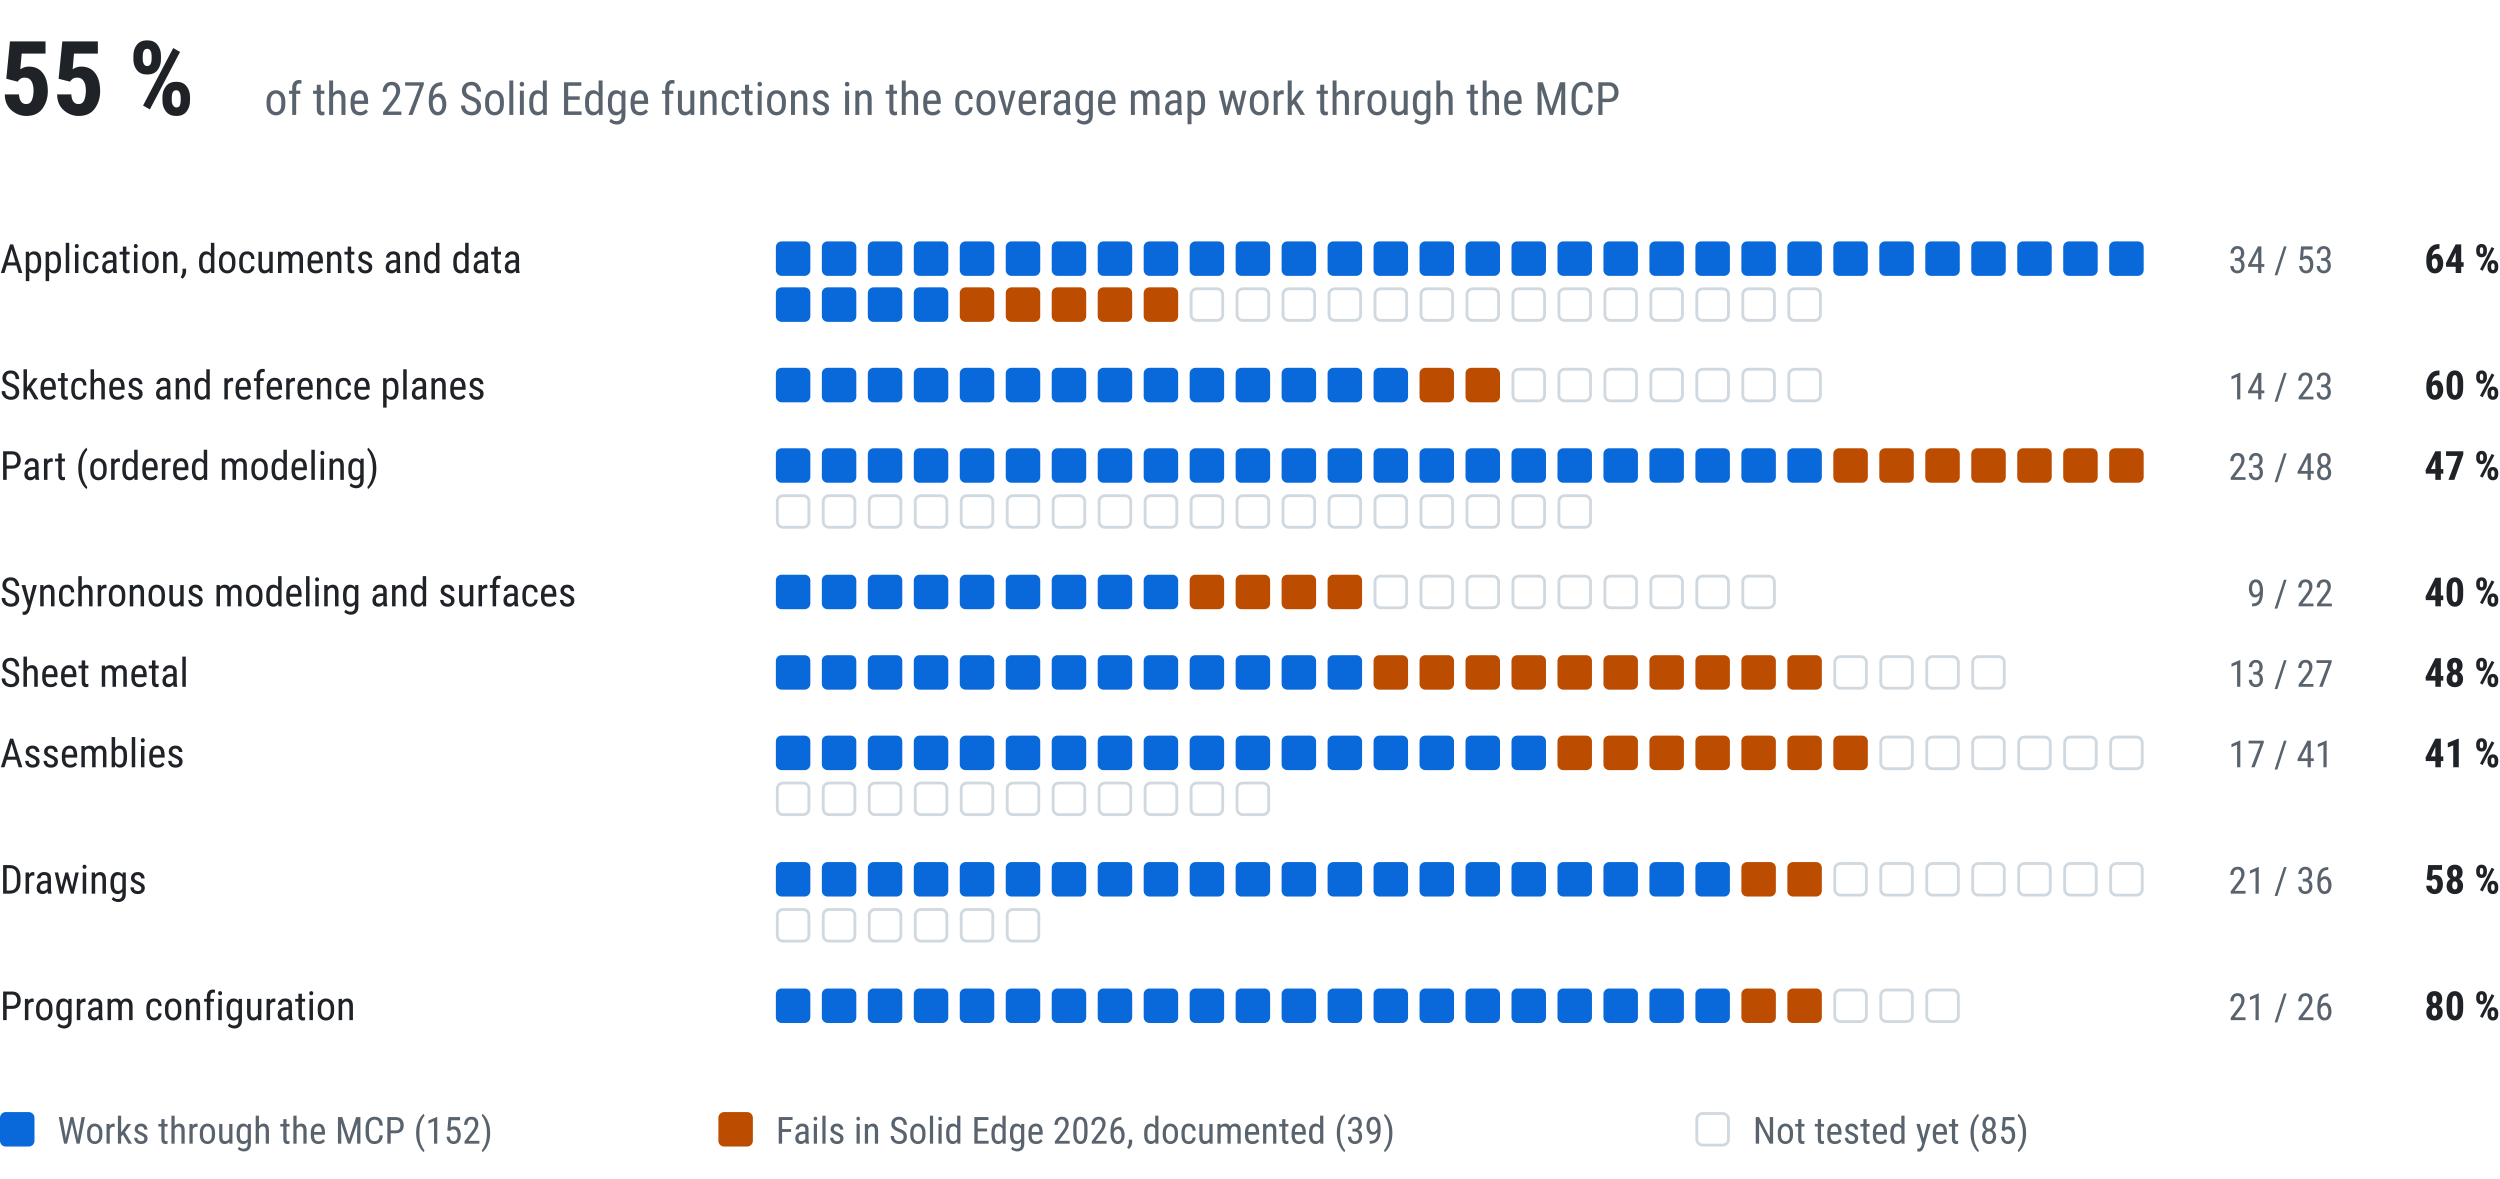
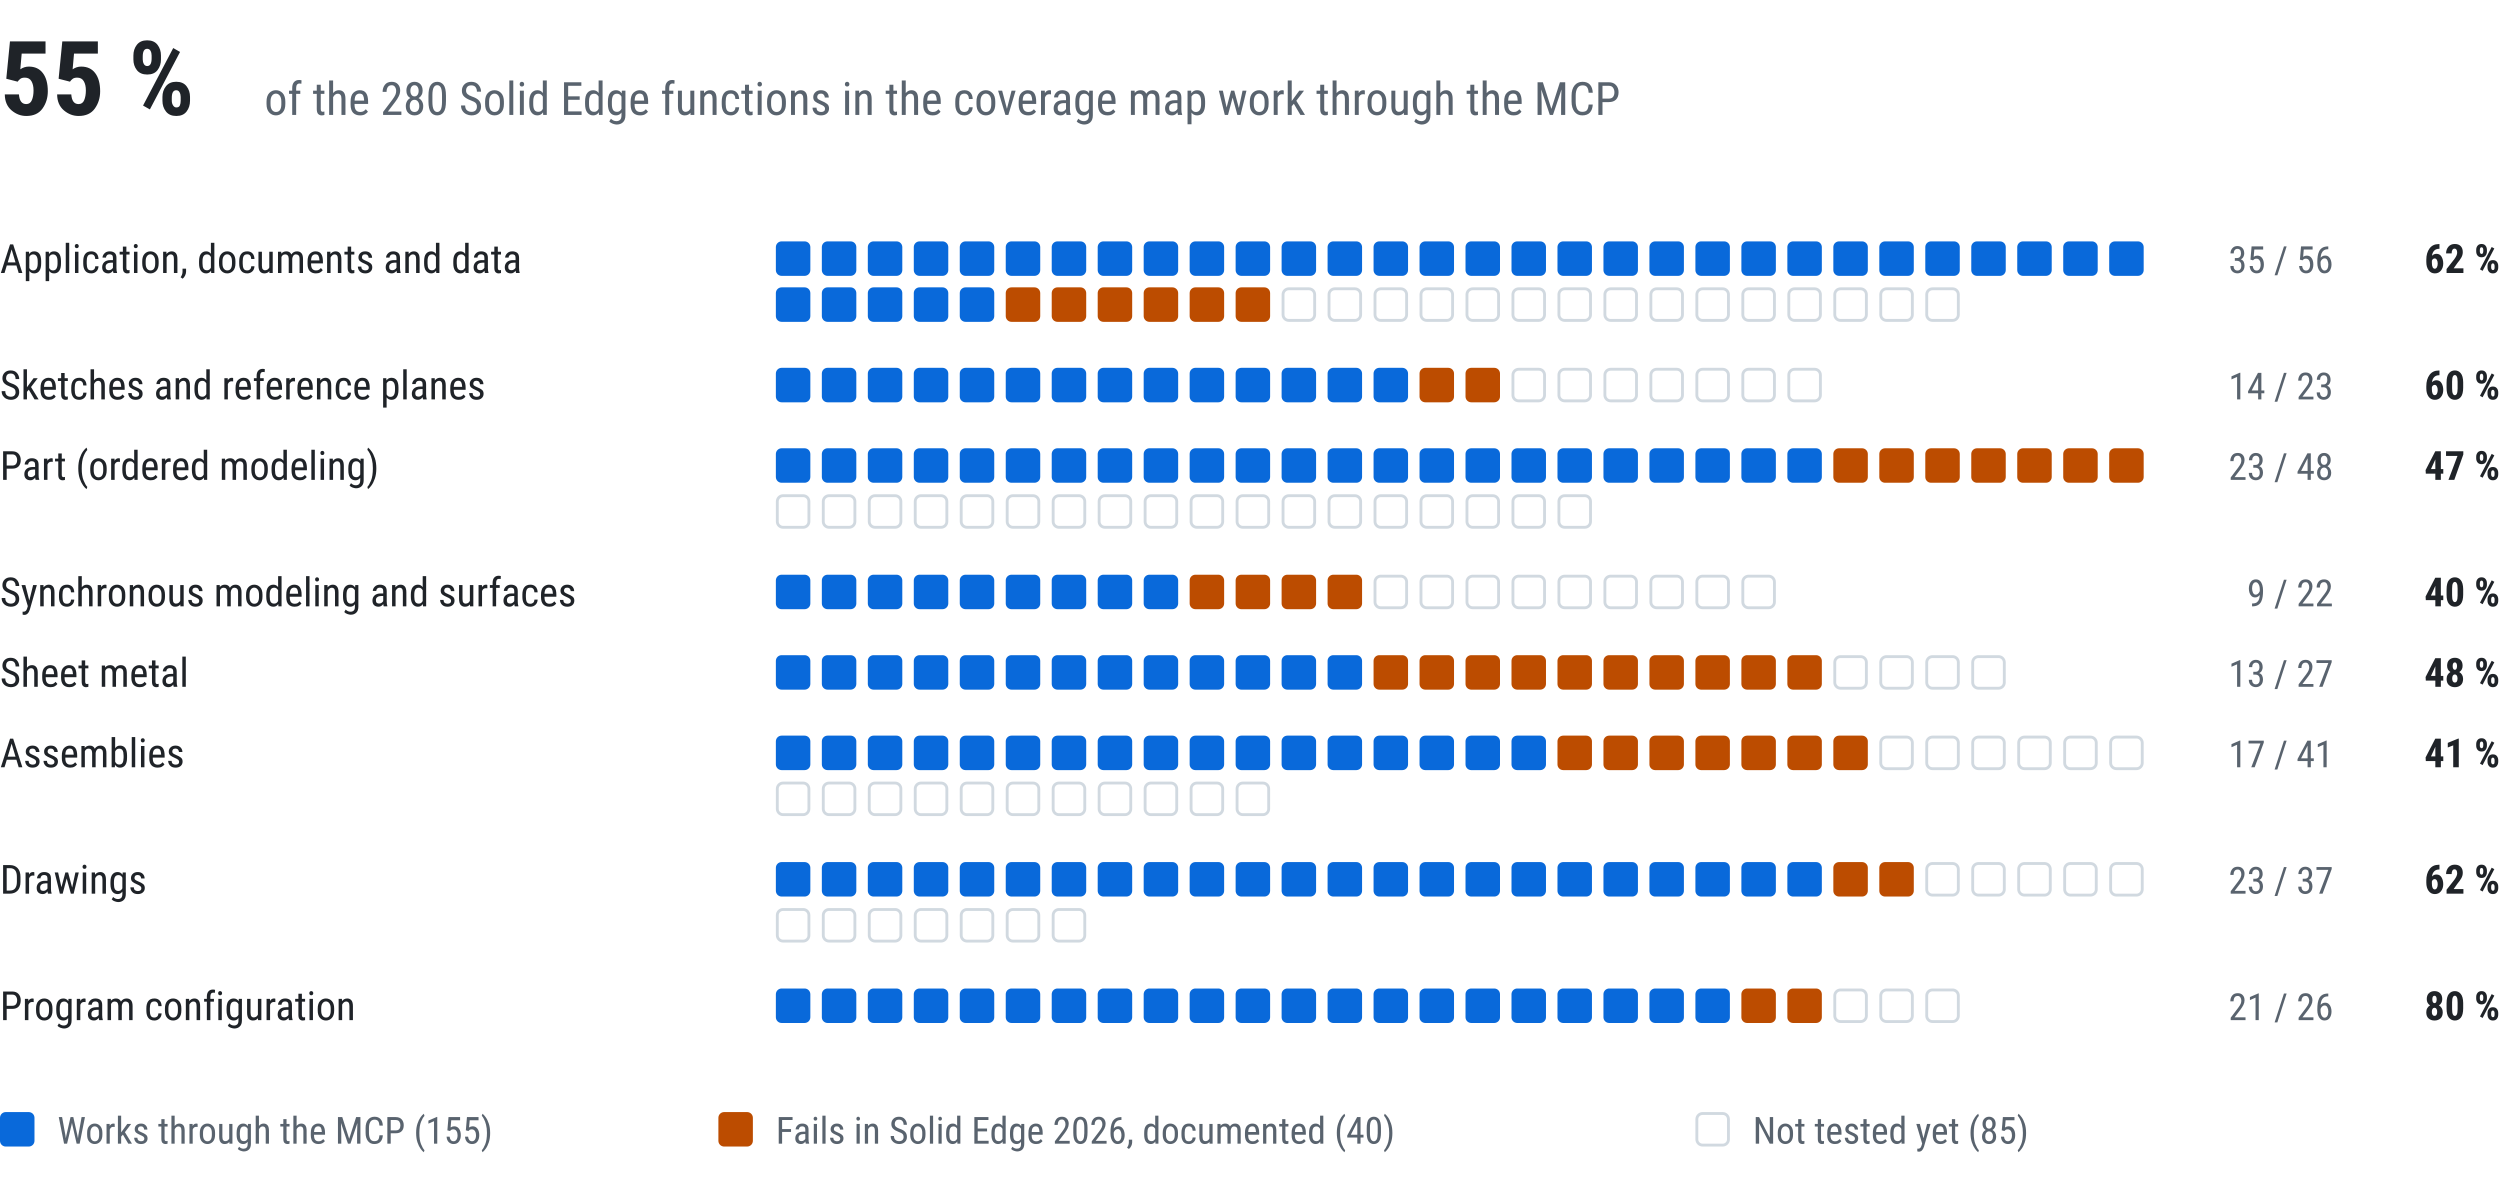
<svg xmlns="http://www.w3.org/2000/svg" width="870" height="410" viewBox="0 0 870 410" role="img" aria-labelledby="title desc">
  <g font-family="Bahnschrift, 'DIN Alternate', 'DIN 1451', D-DIN, Barlow, 'Roboto Condensed', 'Arial Narrow', sans-serif">
    <text x="0" y="40" font-size="36" font-weight="600" fill="#1f2328">55 %</text>
-     <text x="92" y="40" font-size="16" fill="#59636e">of the 276 Solid Edge functions in the coverage map work through the MCP</text>
+     <text x="92" y="40" font-size="16" fill="#59636e">of the 280 Solid Edge functions in the coverage map work through the MCP</text>
    <text x="0" y="95" font-size="14" fill="#1f2328">Application, documents and data</text>
    <rect x="270" y="84" width="12" height="12" rx="2" fill="#0969da" />
    <rect x="286" y="84" width="12" height="12" rx="2" fill="#0969da" />
    <rect x="302" y="84" width="12" height="12" rx="2" fill="#0969da" />
    <rect x="318" y="84" width="12" height="12" rx="2" fill="#0969da" />
    <rect x="334" y="84" width="12" height="12" rx="2" fill="#0969da" />
    <rect x="350" y="84" width="12" height="12" rx="2" fill="#0969da" />
    <rect x="366" y="84" width="12" height="12" rx="2" fill="#0969da" />
    <rect x="382" y="84" width="12" height="12" rx="2" fill="#0969da" />
    <rect x="398" y="84" width="12" height="12" rx="2" fill="#0969da" />
    <rect x="414" y="84" width="12" height="12" rx="2" fill="#0969da" />
    <rect x="430" y="84" width="12" height="12" rx="2" fill="#0969da" />
    <rect x="446" y="84" width="12" height="12" rx="2" fill="#0969da" />
    <rect x="462" y="84" width="12" height="12" rx="2" fill="#0969da" />
    <rect x="478" y="84" width="12" height="12" rx="2" fill="#0969da" />
    <rect x="494" y="84" width="12" height="12" rx="2" fill="#0969da" />
    <rect x="510" y="84" width="12" height="12" rx="2" fill="#0969da" />
    <rect x="526" y="84" width="12" height="12" rx="2" fill="#0969da" />
    <rect x="542" y="84" width="12" height="12" rx="2" fill="#0969da" />
    <rect x="558" y="84" width="12" height="12" rx="2" fill="#0969da" />
    <rect x="574" y="84" width="12" height="12" rx="2" fill="#0969da" />
    <rect x="590" y="84" width="12" height="12" rx="2" fill="#0969da" />
    <rect x="606" y="84" width="12" height="12" rx="2" fill="#0969da" />
    <rect x="622" y="84" width="12" height="12" rx="2" fill="#0969da" />
    <rect x="638" y="84" width="12" height="12" rx="2" fill="#0969da" />
    <rect x="654" y="84" width="12" height="12" rx="2" fill="#0969da" />
    <rect x="670" y="84" width="12" height="12" rx="2" fill="#0969da" />
    <rect x="686" y="84" width="12" height="12" rx="2" fill="#0969da" />
    <rect x="702" y="84" width="12" height="12" rx="2" fill="#0969da" />
    <rect x="718" y="84" width="12" height="12" rx="2" fill="#0969da" />
    <rect x="734" y="84" width="12" height="12" rx="2" fill="#0969da" />
    <rect x="270" y="100" width="12" height="12" rx="2" fill="#0969da" />
    <rect x="286" y="100" width="12" height="12" rx="2" fill="#0969da" />
    <rect x="302" y="100" width="12" height="12" rx="2" fill="#0969da" />
    <rect x="318" y="100" width="12" height="12" rx="2" fill="#0969da" />
-     <rect x="334" y="100" width="12" height="12" rx="2" fill="#bc4c00" />
+     <rect x="334" y="100" width="12" height="12" rx="2" fill="#0969da" />
    <rect x="350" y="100" width="12" height="12" rx="2" fill="#bc4c00" />
    <rect x="366" y="100" width="12" height="12" rx="2" fill="#bc4c00" />
    <rect x="382" y="100" width="12" height="12" rx="2" fill="#bc4c00" />
    <rect x="398" y="100" width="12" height="12" rx="2" fill="#bc4c00" />
-     <rect x="414.5" y="100.5" width="11" height="11" rx="2" fill="none" stroke="#d1d9e0" />
-     <rect x="430.5" y="100.5" width="11" height="11" rx="2" fill="none" stroke="#d1d9e0" />
+     <rect x="414" y="100" width="12" height="12" rx="2" fill="#bc4c00" />
+     <rect x="430" y="100" width="12" height="12" rx="2" fill="#bc4c00" />
    <rect x="446.5" y="100.5" width="11" height="11" rx="2" fill="none" stroke="#d1d9e0" />
    <rect x="462.5" y="100.5" width="11" height="11" rx="2" fill="none" stroke="#d1d9e0" />
    <rect x="478.5" y="100.5" width="11" height="11" rx="2" fill="none" stroke="#d1d9e0" />
    <rect x="494.5" y="100.5" width="11" height="11" rx="2" fill="none" stroke="#d1d9e0" />
    <rect x="510.5" y="100.5" width="11" height="11" rx="2" fill="none" stroke="#d1d9e0" />
    <rect x="526.5" y="100.5" width="11" height="11" rx="2" fill="none" stroke="#d1d9e0" />
    <rect x="542.5" y="100.5" width="11" height="11" rx="2" fill="none" stroke="#d1d9e0" />
    <rect x="558.5" y="100.5" width="11" height="11" rx="2" fill="none" stroke="#d1d9e0" />
    <rect x="574.5" y="100.5" width="11" height="11" rx="2" fill="none" stroke="#d1d9e0" />
    <rect x="590.5" y="100.5" width="11" height="11" rx="2" fill="none" stroke="#d1d9e0" />
    <rect x="606.5" y="100.5" width="11" height="11" rx="2" fill="none" stroke="#d1d9e0" />
    <rect x="622.5" y="100.5" width="11" height="11" rx="2" fill="none" stroke="#d1d9e0" />
-     <text x="812" y="95" font-size="13" text-anchor="end" fill="#59636e">34 / 53</text>
-     <text x="870" y="95" font-size="14" font-weight="600" text-anchor="end" fill="#1f2328">64 %</text>
+     <rect x="638.5" y="100.5" width="11" height="11" rx="2" fill="none" stroke="#d1d9e0" />
+     <rect x="654.5" y="100.5" width="11" height="11" rx="2" fill="none" stroke="#d1d9e0" />
+     <rect x="670.5" y="100.5" width="11" height="11" rx="2" fill="none" stroke="#d1d9e0" />
+     <text x="812" y="95" font-size="13" text-anchor="end" fill="#59636e">35 / 56</text>
+     <text x="870" y="95" font-size="14" font-weight="600" text-anchor="end" fill="#1f2328">62 %</text>
    <text x="0" y="139" font-size="14" fill="#1f2328">Sketches and reference planes</text>
    <rect x="270" y="128" width="12" height="12" rx="2" fill="#0969da" />
    <rect x="286" y="128" width="12" height="12" rx="2" fill="#0969da" />
    <rect x="302" y="128" width="12" height="12" rx="2" fill="#0969da" />
    <rect x="318" y="128" width="12" height="12" rx="2" fill="#0969da" />
    <rect x="334" y="128" width="12" height="12" rx="2" fill="#0969da" />
    <rect x="350" y="128" width="12" height="12" rx="2" fill="#0969da" />
    <rect x="366" y="128" width="12" height="12" rx="2" fill="#0969da" />
    <rect x="382" y="128" width="12" height="12" rx="2" fill="#0969da" />
    <rect x="398" y="128" width="12" height="12" rx="2" fill="#0969da" />
    <rect x="414" y="128" width="12" height="12" rx="2" fill="#0969da" />
    <rect x="430" y="128" width="12" height="12" rx="2" fill="#0969da" />
    <rect x="446" y="128" width="12" height="12" rx="2" fill="#0969da" />
    <rect x="462" y="128" width="12" height="12" rx="2" fill="#0969da" />
    <rect x="478" y="128" width="12" height="12" rx="2" fill="#0969da" />
    <rect x="494" y="128" width="12" height="12" rx="2" fill="#bc4c00" />
    <rect x="510" y="128" width="12" height="12" rx="2" fill="#bc4c00" />
    <rect x="526.5" y="128.5" width="11" height="11" rx="2" fill="none" stroke="#d1d9e0" />
    <rect x="542.5" y="128.5" width="11" height="11" rx="2" fill="none" stroke="#d1d9e0" />
    <rect x="558.5" y="128.5" width="11" height="11" rx="2" fill="none" stroke="#d1d9e0" />
    <rect x="574.5" y="128.5" width="11" height="11" rx="2" fill="none" stroke="#d1d9e0" />
    <rect x="590.5" y="128.5" width="11" height="11" rx="2" fill="none" stroke="#d1d9e0" />
    <rect x="606.5" y="128.5" width="11" height="11" rx="2" fill="none" stroke="#d1d9e0" />
    <rect x="622.5" y="128.5" width="11" height="11" rx="2" fill="none" stroke="#d1d9e0" />
    <text x="812" y="139" font-size="13" text-anchor="end" fill="#59636e">14 / 23</text>
    <text x="870" y="139" font-size="14" font-weight="600" text-anchor="end" fill="#1f2328">60 %</text>
    <text x="0" y="167" font-size="14" fill="#1f2328">Part (ordered modeling)</text>
    <rect x="270" y="156" width="12" height="12" rx="2" fill="#0969da" />
    <rect x="286" y="156" width="12" height="12" rx="2" fill="#0969da" />
    <rect x="302" y="156" width="12" height="12" rx="2" fill="#0969da" />
    <rect x="318" y="156" width="12" height="12" rx="2" fill="#0969da" />
    <rect x="334" y="156" width="12" height="12" rx="2" fill="#0969da" />
    <rect x="350" y="156" width="12" height="12" rx="2" fill="#0969da" />
    <rect x="366" y="156" width="12" height="12" rx="2" fill="#0969da" />
    <rect x="382" y="156" width="12" height="12" rx="2" fill="#0969da" />
    <rect x="398" y="156" width="12" height="12" rx="2" fill="#0969da" />
    <rect x="414" y="156" width="12" height="12" rx="2" fill="#0969da" />
    <rect x="430" y="156" width="12" height="12" rx="2" fill="#0969da" />
    <rect x="446" y="156" width="12" height="12" rx="2" fill="#0969da" />
    <rect x="462" y="156" width="12" height="12" rx="2" fill="#0969da" />
    <rect x="478" y="156" width="12" height="12" rx="2" fill="#0969da" />
    <rect x="494" y="156" width="12" height="12" rx="2" fill="#0969da" />
    <rect x="510" y="156" width="12" height="12" rx="2" fill="#0969da" />
    <rect x="526" y="156" width="12" height="12" rx="2" fill="#0969da" />
    <rect x="542" y="156" width="12" height="12" rx="2" fill="#0969da" />
    <rect x="558" y="156" width="12" height="12" rx="2" fill="#0969da" />
    <rect x="574" y="156" width="12" height="12" rx="2" fill="#0969da" />
    <rect x="590" y="156" width="12" height="12" rx="2" fill="#0969da" />
    <rect x="606" y="156" width="12" height="12" rx="2" fill="#0969da" />
    <rect x="622" y="156" width="12" height="12" rx="2" fill="#0969da" />
    <rect x="638" y="156" width="12" height="12" rx="2" fill="#bc4c00" />
    <rect x="654" y="156" width="12" height="12" rx="2" fill="#bc4c00" />
    <rect x="670" y="156" width="12" height="12" rx="2" fill="#bc4c00" />
    <rect x="686" y="156" width="12" height="12" rx="2" fill="#bc4c00" />
    <rect x="702" y="156" width="12" height="12" rx="2" fill="#bc4c00" />
    <rect x="718" y="156" width="12" height="12" rx="2" fill="#bc4c00" />
    <rect x="734" y="156" width="12" height="12" rx="2" fill="#bc4c00" />
    <rect x="270.5" y="172.5" width="11" height="11" rx="2" fill="none" stroke="#d1d9e0" />
    <rect x="286.5" y="172.5" width="11" height="11" rx="2" fill="none" stroke="#d1d9e0" />
    <rect x="302.5" y="172.5" width="11" height="11" rx="2" fill="none" stroke="#d1d9e0" />
    <rect x="318.5" y="172.5" width="11" height="11" rx="2" fill="none" stroke="#d1d9e0" />
    <rect x="334.5" y="172.5" width="11" height="11" rx="2" fill="none" stroke="#d1d9e0" />
    <rect x="350.5" y="172.5" width="11" height="11" rx="2" fill="none" stroke="#d1d9e0" />
    <rect x="366.5" y="172.5" width="11" height="11" rx="2" fill="none" stroke="#d1d9e0" />
    <rect x="382.5" y="172.5" width="11" height="11" rx="2" fill="none" stroke="#d1d9e0" />
    <rect x="398.5" y="172.5" width="11" height="11" rx="2" fill="none" stroke="#d1d9e0" />
    <rect x="414.5" y="172.5" width="11" height="11" rx="2" fill="none" stroke="#d1d9e0" />
    <rect x="430.5" y="172.5" width="11" height="11" rx="2" fill="none" stroke="#d1d9e0" />
    <rect x="446.5" y="172.5" width="11" height="11" rx="2" fill="none" stroke="#d1d9e0" />
    <rect x="462.5" y="172.5" width="11" height="11" rx="2" fill="none" stroke="#d1d9e0" />
    <rect x="478.5" y="172.5" width="11" height="11" rx="2" fill="none" stroke="#d1d9e0" />
    <rect x="494.5" y="172.5" width="11" height="11" rx="2" fill="none" stroke="#d1d9e0" />
    <rect x="510.5" y="172.5" width="11" height="11" rx="2" fill="none" stroke="#d1d9e0" />
    <rect x="526.5" y="172.5" width="11" height="11" rx="2" fill="none" stroke="#d1d9e0" />
    <rect x="542.5" y="172.5" width="11" height="11" rx="2" fill="none" stroke="#d1d9e0" />
    <text x="812" y="167" font-size="13" text-anchor="end" fill="#59636e">23 / 48</text>
    <text x="870" y="167" font-size="14" font-weight="600" text-anchor="end" fill="#1f2328">47 %</text>
    <text x="0" y="211" font-size="14" fill="#1f2328">Synchronous modeling and surfaces</text>
    <rect x="270" y="200" width="12" height="12" rx="2" fill="#0969da" />
    <rect x="286" y="200" width="12" height="12" rx="2" fill="#0969da" />
    <rect x="302" y="200" width="12" height="12" rx="2" fill="#0969da" />
    <rect x="318" y="200" width="12" height="12" rx="2" fill="#0969da" />
    <rect x="334" y="200" width="12" height="12" rx="2" fill="#0969da" />
    <rect x="350" y="200" width="12" height="12" rx="2" fill="#0969da" />
    <rect x="366" y="200" width="12" height="12" rx="2" fill="#0969da" />
    <rect x="382" y="200" width="12" height="12" rx="2" fill="#0969da" />
    <rect x="398" y="200" width="12" height="12" rx="2" fill="#0969da" />
    <rect x="414" y="200" width="12" height="12" rx="2" fill="#bc4c00" />
    <rect x="430" y="200" width="12" height="12" rx="2" fill="#bc4c00" />
    <rect x="446" y="200" width="12" height="12" rx="2" fill="#bc4c00" />
    <rect x="462" y="200" width="12" height="12" rx="2" fill="#bc4c00" />
    <rect x="478.5" y="200.5" width="11" height="11" rx="2" fill="none" stroke="#d1d9e0" />
    <rect x="494.5" y="200.5" width="11" height="11" rx="2" fill="none" stroke="#d1d9e0" />
    <rect x="510.5" y="200.5" width="11" height="11" rx="2" fill="none" stroke="#d1d9e0" />
    <rect x="526.5" y="200.5" width="11" height="11" rx="2" fill="none" stroke="#d1d9e0" />
    <rect x="542.5" y="200.5" width="11" height="11" rx="2" fill="none" stroke="#d1d9e0" />
    <rect x="558.5" y="200.5" width="11" height="11" rx="2" fill="none" stroke="#d1d9e0" />
    <rect x="574.5" y="200.5" width="11" height="11" rx="2" fill="none" stroke="#d1d9e0" />
    <rect x="590.5" y="200.5" width="11" height="11" rx="2" fill="none" stroke="#d1d9e0" />
    <rect x="606.5" y="200.5" width="11" height="11" rx="2" fill="none" stroke="#d1d9e0" />
    <text x="812" y="211" font-size="13" text-anchor="end" fill="#59636e">9 / 22</text>
    <text x="870" y="211" font-size="14" font-weight="600" text-anchor="end" fill="#1f2328">40 %</text>
    <text x="0" y="239" font-size="14" fill="#1f2328">Sheet metal</text>
    <rect x="270" y="228" width="12" height="12" rx="2" fill="#0969da" />
    <rect x="286" y="228" width="12" height="12" rx="2" fill="#0969da" />
    <rect x="302" y="228" width="12" height="12" rx="2" fill="#0969da" />
    <rect x="318" y="228" width="12" height="12" rx="2" fill="#0969da" />
    <rect x="334" y="228" width="12" height="12" rx="2" fill="#0969da" />
    <rect x="350" y="228" width="12" height="12" rx="2" fill="#0969da" />
    <rect x="366" y="228" width="12" height="12" rx="2" fill="#0969da" />
    <rect x="382" y="228" width="12" height="12" rx="2" fill="#0969da" />
    <rect x="398" y="228" width="12" height="12" rx="2" fill="#0969da" />
    <rect x="414" y="228" width="12" height="12" rx="2" fill="#0969da" />
    <rect x="430" y="228" width="12" height="12" rx="2" fill="#0969da" />
    <rect x="446" y="228" width="12" height="12" rx="2" fill="#0969da" />
    <rect x="462" y="228" width="12" height="12" rx="2" fill="#0969da" />
    <rect x="478" y="228" width="12" height="12" rx="2" fill="#bc4c00" />
    <rect x="494" y="228" width="12" height="12" rx="2" fill="#bc4c00" />
    <rect x="510" y="228" width="12" height="12" rx="2" fill="#bc4c00" />
    <rect x="526" y="228" width="12" height="12" rx="2" fill="#bc4c00" />
    <rect x="542" y="228" width="12" height="12" rx="2" fill="#bc4c00" />
    <rect x="558" y="228" width="12" height="12" rx="2" fill="#bc4c00" />
    <rect x="574" y="228" width="12" height="12" rx="2" fill="#bc4c00" />
    <rect x="590" y="228" width="12" height="12" rx="2" fill="#bc4c00" />
    <rect x="606" y="228" width="12" height="12" rx="2" fill="#bc4c00" />
    <rect x="622" y="228" width="12" height="12" rx="2" fill="#bc4c00" />
    <rect x="638.5" y="228.5" width="11" height="11" rx="2" fill="none" stroke="#d1d9e0" />
    <rect x="654.5" y="228.5" width="11" height="11" rx="2" fill="none" stroke="#d1d9e0" />
    <rect x="670.5" y="228.5" width="11" height="11" rx="2" fill="none" stroke="#d1d9e0" />
    <rect x="686.5" y="228.5" width="11" height="11" rx="2" fill="none" stroke="#d1d9e0" />
    <text x="812" y="239" font-size="13" text-anchor="end" fill="#59636e">13 / 27</text>
    <text x="870" y="239" font-size="14" font-weight="600" text-anchor="end" fill="#1f2328">48 %</text>
    <text x="0" y="267" font-size="14" fill="#1f2328">Assemblies</text>
    <rect x="270" y="256" width="12" height="12" rx="2" fill="#0969da" />
    <rect x="286" y="256" width="12" height="12" rx="2" fill="#0969da" />
    <rect x="302" y="256" width="12" height="12" rx="2" fill="#0969da" />
    <rect x="318" y="256" width="12" height="12" rx="2" fill="#0969da" />
    <rect x="334" y="256" width="12" height="12" rx="2" fill="#0969da" />
    <rect x="350" y="256" width="12" height="12" rx="2" fill="#0969da" />
    <rect x="366" y="256" width="12" height="12" rx="2" fill="#0969da" />
    <rect x="382" y="256" width="12" height="12" rx="2" fill="#0969da" />
    <rect x="398" y="256" width="12" height="12" rx="2" fill="#0969da" />
    <rect x="414" y="256" width="12" height="12" rx="2" fill="#0969da" />
    <rect x="430" y="256" width="12" height="12" rx="2" fill="#0969da" />
    <rect x="446" y="256" width="12" height="12" rx="2" fill="#0969da" />
    <rect x="462" y="256" width="12" height="12" rx="2" fill="#0969da" />
    <rect x="478" y="256" width="12" height="12" rx="2" fill="#0969da" />
    <rect x="494" y="256" width="12" height="12" rx="2" fill="#0969da" />
    <rect x="510" y="256" width="12" height="12" rx="2" fill="#0969da" />
    <rect x="526" y="256" width="12" height="12" rx="2" fill="#0969da" />
    <rect x="542" y="256" width="12" height="12" rx="2" fill="#bc4c00" />
    <rect x="558" y="256" width="12" height="12" rx="2" fill="#bc4c00" />
    <rect x="574" y="256" width="12" height="12" rx="2" fill="#bc4c00" />
    <rect x="590" y="256" width="12" height="12" rx="2" fill="#bc4c00" />
    <rect x="606" y="256" width="12" height="12" rx="2" fill="#bc4c00" />
    <rect x="622" y="256" width="12" height="12" rx="2" fill="#bc4c00" />
    <rect x="638" y="256" width="12" height="12" rx="2" fill="#bc4c00" />
    <rect x="654.5" y="256.5" width="11" height="11" rx="2" fill="none" stroke="#d1d9e0" />
    <rect x="670.5" y="256.5" width="11" height="11" rx="2" fill="none" stroke="#d1d9e0" />
    <rect x="686.5" y="256.5" width="11" height="11" rx="2" fill="none" stroke="#d1d9e0" />
    <rect x="702.5" y="256.5" width="11" height="11" rx="2" fill="none" stroke="#d1d9e0" />
    <rect x="718.5" y="256.5" width="11" height="11" rx="2" fill="none" stroke="#d1d9e0" />
    <rect x="734.5" y="256.5" width="11" height="11" rx="2" fill="none" stroke="#d1d9e0" />
    <rect x="270.5" y="272.5" width="11" height="11" rx="2" fill="none" stroke="#d1d9e0" />
    <rect x="286.5" y="272.5" width="11" height="11" rx="2" fill="none" stroke="#d1d9e0" />
    <rect x="302.5" y="272.5" width="11" height="11" rx="2" fill="none" stroke="#d1d9e0" />
    <rect x="318.5" y="272.5" width="11" height="11" rx="2" fill="none" stroke="#d1d9e0" />
    <rect x="334.5" y="272.5" width="11" height="11" rx="2" fill="none" stroke="#d1d9e0" />
    <rect x="350.5" y="272.5" width="11" height="11" rx="2" fill="none" stroke="#d1d9e0" />
    <rect x="366.5" y="272.5" width="11" height="11" rx="2" fill="none" stroke="#d1d9e0" />
    <rect x="382.5" y="272.5" width="11" height="11" rx="2" fill="none" stroke="#d1d9e0" />
    <rect x="398.5" y="272.5" width="11" height="11" rx="2" fill="none" stroke="#d1d9e0" />
    <rect x="414.5" y="272.5" width="11" height="11" rx="2" fill="none" stroke="#d1d9e0" />
    <rect x="430.5" y="272.5" width="11" height="11" rx="2" fill="none" stroke="#d1d9e0" />
    <text x="812" y="267" font-size="13" text-anchor="end" fill="#59636e">17 / 41</text>
    <text x="870" y="267" font-size="14" font-weight="600" text-anchor="end" fill="#1f2328">41 %</text>
    <text x="0" y="311" font-size="14" fill="#1f2328">Drawings</text>
    <rect x="270" y="300" width="12" height="12" rx="2" fill="#0969da" />
    <rect x="286" y="300" width="12" height="12" rx="2" fill="#0969da" />
    <rect x="302" y="300" width="12" height="12" rx="2" fill="#0969da" />
    <rect x="318" y="300" width="12" height="12" rx="2" fill="#0969da" />
    <rect x="334" y="300" width="12" height="12" rx="2" fill="#0969da" />
    <rect x="350" y="300" width="12" height="12" rx="2" fill="#0969da" />
    <rect x="366" y="300" width="12" height="12" rx="2" fill="#0969da" />
    <rect x="382" y="300" width="12" height="12" rx="2" fill="#0969da" />
    <rect x="398" y="300" width="12" height="12" rx="2" fill="#0969da" />
    <rect x="414" y="300" width="12" height="12" rx="2" fill="#0969da" />
    <rect x="430" y="300" width="12" height="12" rx="2" fill="#0969da" />
    <rect x="446" y="300" width="12" height="12" rx="2" fill="#0969da" />
    <rect x="462" y="300" width="12" height="12" rx="2" fill="#0969da" />
    <rect x="478" y="300" width="12" height="12" rx="2" fill="#0969da" />
    <rect x="494" y="300" width="12" height="12" rx="2" fill="#0969da" />
    <rect x="510" y="300" width="12" height="12" rx="2" fill="#0969da" />
    <rect x="526" y="300" width="12" height="12" rx="2" fill="#0969da" />
    <rect x="542" y="300" width="12" height="12" rx="2" fill="#0969da" />
    <rect x="558" y="300" width="12" height="12" rx="2" fill="#0969da" />
    <rect x="574" y="300" width="12" height="12" rx="2" fill="#0969da" />
    <rect x="590" y="300" width="12" height="12" rx="2" fill="#0969da" />
-     <rect x="606" y="300" width="12" height="12" rx="2" fill="#bc4c00" />
-     <rect x="622" y="300" width="12" height="12" rx="2" fill="#bc4c00" />
-     <rect x="638.5" y="300.5" width="11" height="11" rx="2" fill="none" stroke="#d1d9e0" />
-     <rect x="654.5" y="300.5" width="11" height="11" rx="2" fill="none" stroke="#d1d9e0" />
+     <rect x="606" y="300" width="12" height="12" rx="2" fill="#0969da" />
+     <rect x="622" y="300" width="12" height="12" rx="2" fill="#0969da" />
+     <rect x="638" y="300" width="12" height="12" rx="2" fill="#bc4c00" />
+     <rect x="654" y="300" width="12" height="12" rx="2" fill="#bc4c00" />
    <rect x="670.5" y="300.5" width="11" height="11" rx="2" fill="none" stroke="#d1d9e0" />
    <rect x="686.5" y="300.5" width="11" height="11" rx="2" fill="none" stroke="#d1d9e0" />
    <rect x="702.5" y="300.5" width="11" height="11" rx="2" fill="none" stroke="#d1d9e0" />
    <rect x="718.5" y="300.5" width="11" height="11" rx="2" fill="none" stroke="#d1d9e0" />
    <rect x="734.5" y="300.5" width="11" height="11" rx="2" fill="none" stroke="#d1d9e0" />
    <rect x="270.5" y="316.5" width="11" height="11" rx="2" fill="none" stroke="#d1d9e0" />
    <rect x="286.5" y="316.5" width="11" height="11" rx="2" fill="none" stroke="#d1d9e0" />
    <rect x="302.5" y="316.5" width="11" height="11" rx="2" fill="none" stroke="#d1d9e0" />
    <rect x="318.5" y="316.5" width="11" height="11" rx="2" fill="none" stroke="#d1d9e0" />
    <rect x="334.5" y="316.5" width="11" height="11" rx="2" fill="none" stroke="#d1d9e0" />
    <rect x="350.5" y="316.5" width="11" height="11" rx="2" fill="none" stroke="#d1d9e0" />
-     <text x="812" y="311" font-size="13" text-anchor="end" fill="#59636e">21 / 36</text>
-     <text x="870" y="311" font-size="14" font-weight="600" text-anchor="end" fill="#1f2328">58 %</text>
+     <rect x="366.5" y="316.5" width="11" height="11" rx="2" fill="none" stroke="#d1d9e0" />
+     <text x="812" y="311" font-size="13" text-anchor="end" fill="#59636e">23 / 37</text>
+     <text x="870" y="311" font-size="14" font-weight="600" text-anchor="end" fill="#1f2328">62 %</text>
    <text x="0" y="355" font-size="14" fill="#1f2328">Program configuration</text>
    <rect x="270" y="344" width="12" height="12" rx="2" fill="#0969da" />
    <rect x="286" y="344" width="12" height="12" rx="2" fill="#0969da" />
    <rect x="302" y="344" width="12" height="12" rx="2" fill="#0969da" />
    <rect x="318" y="344" width="12" height="12" rx="2" fill="#0969da" />
    <rect x="334" y="344" width="12" height="12" rx="2" fill="#0969da" />
    <rect x="350" y="344" width="12" height="12" rx="2" fill="#0969da" />
    <rect x="366" y="344" width="12" height="12" rx="2" fill="#0969da" />
    <rect x="382" y="344" width="12" height="12" rx="2" fill="#0969da" />
    <rect x="398" y="344" width="12" height="12" rx="2" fill="#0969da" />
    <rect x="414" y="344" width="12" height="12" rx="2" fill="#0969da" />
    <rect x="430" y="344" width="12" height="12" rx="2" fill="#0969da" />
    <rect x="446" y="344" width="12" height="12" rx="2" fill="#0969da" />
    <rect x="462" y="344" width="12" height="12" rx="2" fill="#0969da" />
    <rect x="478" y="344" width="12" height="12" rx="2" fill="#0969da" />
    <rect x="494" y="344" width="12" height="12" rx="2" fill="#0969da" />
    <rect x="510" y="344" width="12" height="12" rx="2" fill="#0969da" />
    <rect x="526" y="344" width="12" height="12" rx="2" fill="#0969da" />
    <rect x="542" y="344" width="12" height="12" rx="2" fill="#0969da" />
    <rect x="558" y="344" width="12" height="12" rx="2" fill="#0969da" />
    <rect x="574" y="344" width="12" height="12" rx="2" fill="#0969da" />
    <rect x="590" y="344" width="12" height="12" rx="2" fill="#0969da" />
    <rect x="606" y="344" width="12" height="12" rx="2" fill="#bc4c00" />
    <rect x="622" y="344" width="12" height="12" rx="2" fill="#bc4c00" />
    <rect x="638.5" y="344.5" width="11" height="11" rx="2" fill="none" stroke="#d1d9e0" />
    <rect x="654.5" y="344.5" width="11" height="11" rx="2" fill="none" stroke="#d1d9e0" />
    <rect x="670.5" y="344.5" width="11" height="11" rx="2" fill="none" stroke="#d1d9e0" />
    <text x="812" y="355" font-size="13" text-anchor="end" fill="#59636e">21 / 26</text>
    <text x="870" y="355" font-size="14" font-weight="600" text-anchor="end" fill="#1f2328">80 %</text>
    <rect x="0" y="387" width="12" height="12" rx="2" fill="#0969da" />
-     <text x="20" y="398" font-size="13" fill="#59636e">Works through the MCP (152)</text>
+     <text x="20" y="398" font-size="13" fill="#59636e">Works through the MCP (155)</text>
    <rect x="250" y="387" width="12" height="12" rx="2" fill="#bc4c00" />
-     <text x="270" y="398" font-size="13" fill="#59636e">Fails in Solid Edge 2026, documented (39)</text>
+     <text x="270" y="398" font-size="13" fill="#59636e">Fails in Solid Edge 2026, documented (40)</text>
    <rect x="590.5" y="387.5" width="11" height="11" rx="2" fill="none" stroke="#d1d9e0" />
    <text x="610" y="398" font-size="13" fill="#59636e">Not tested yet (85)</text>
  </g>
</svg>
